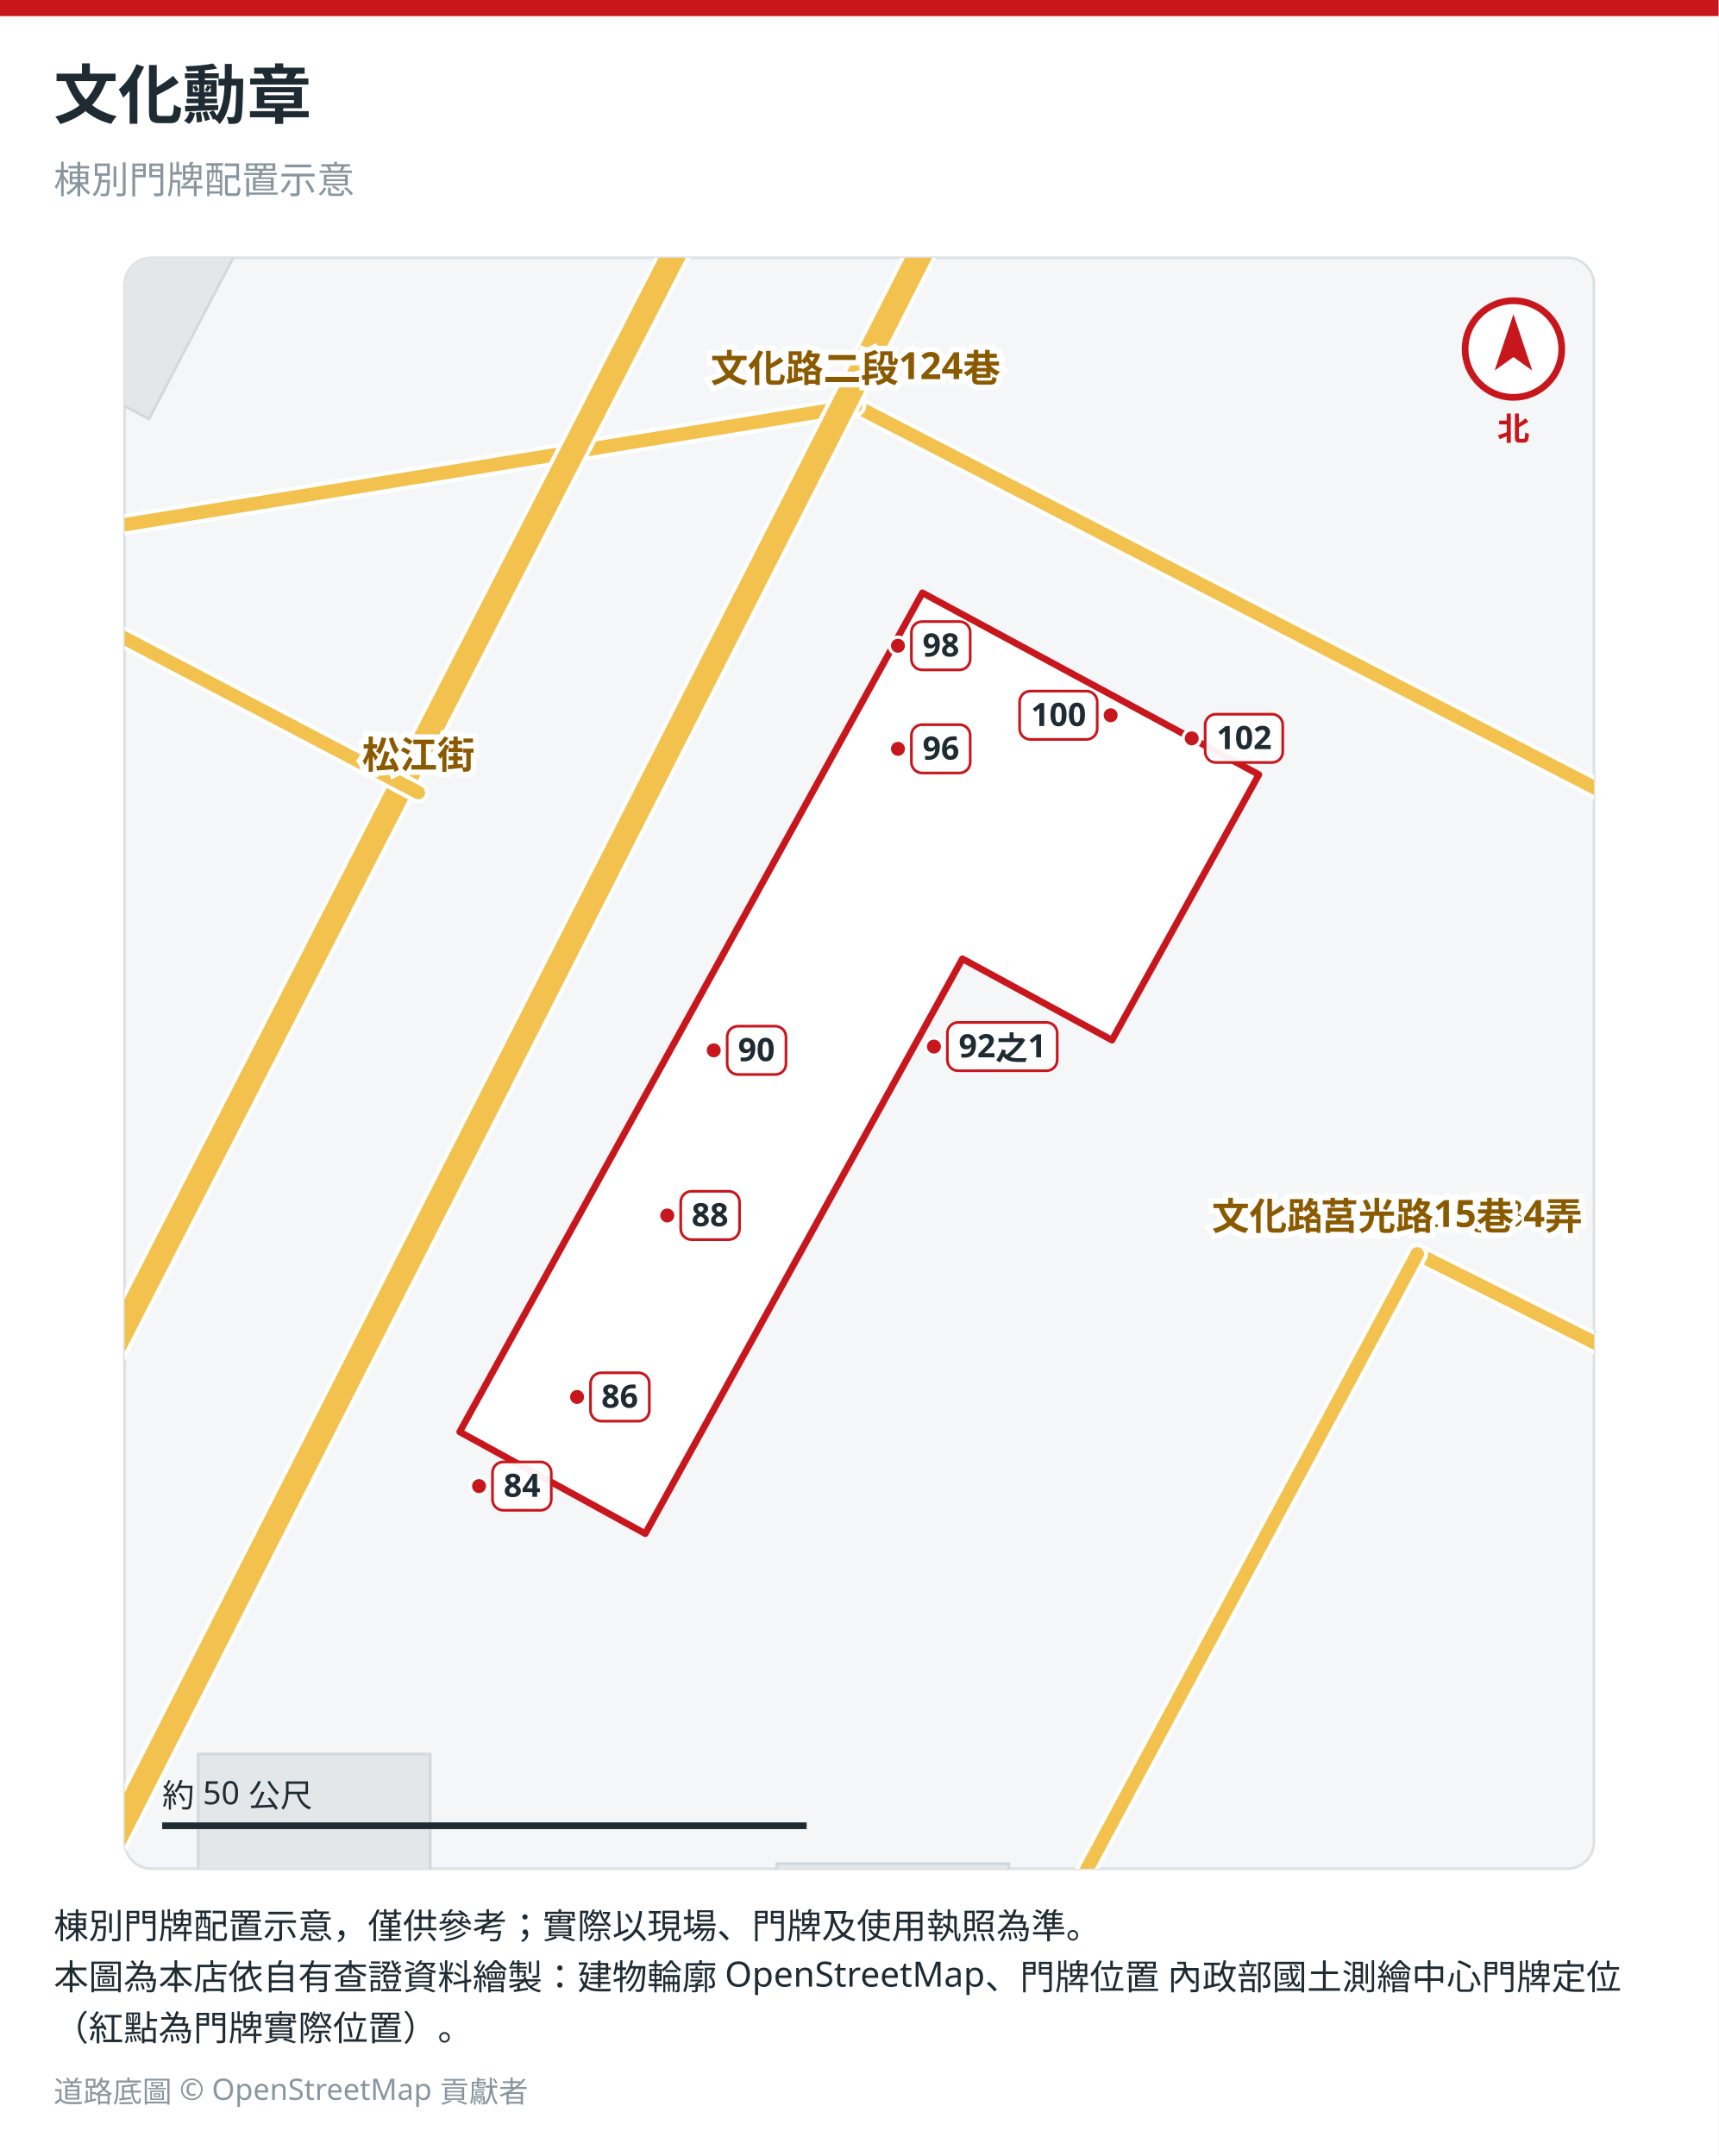
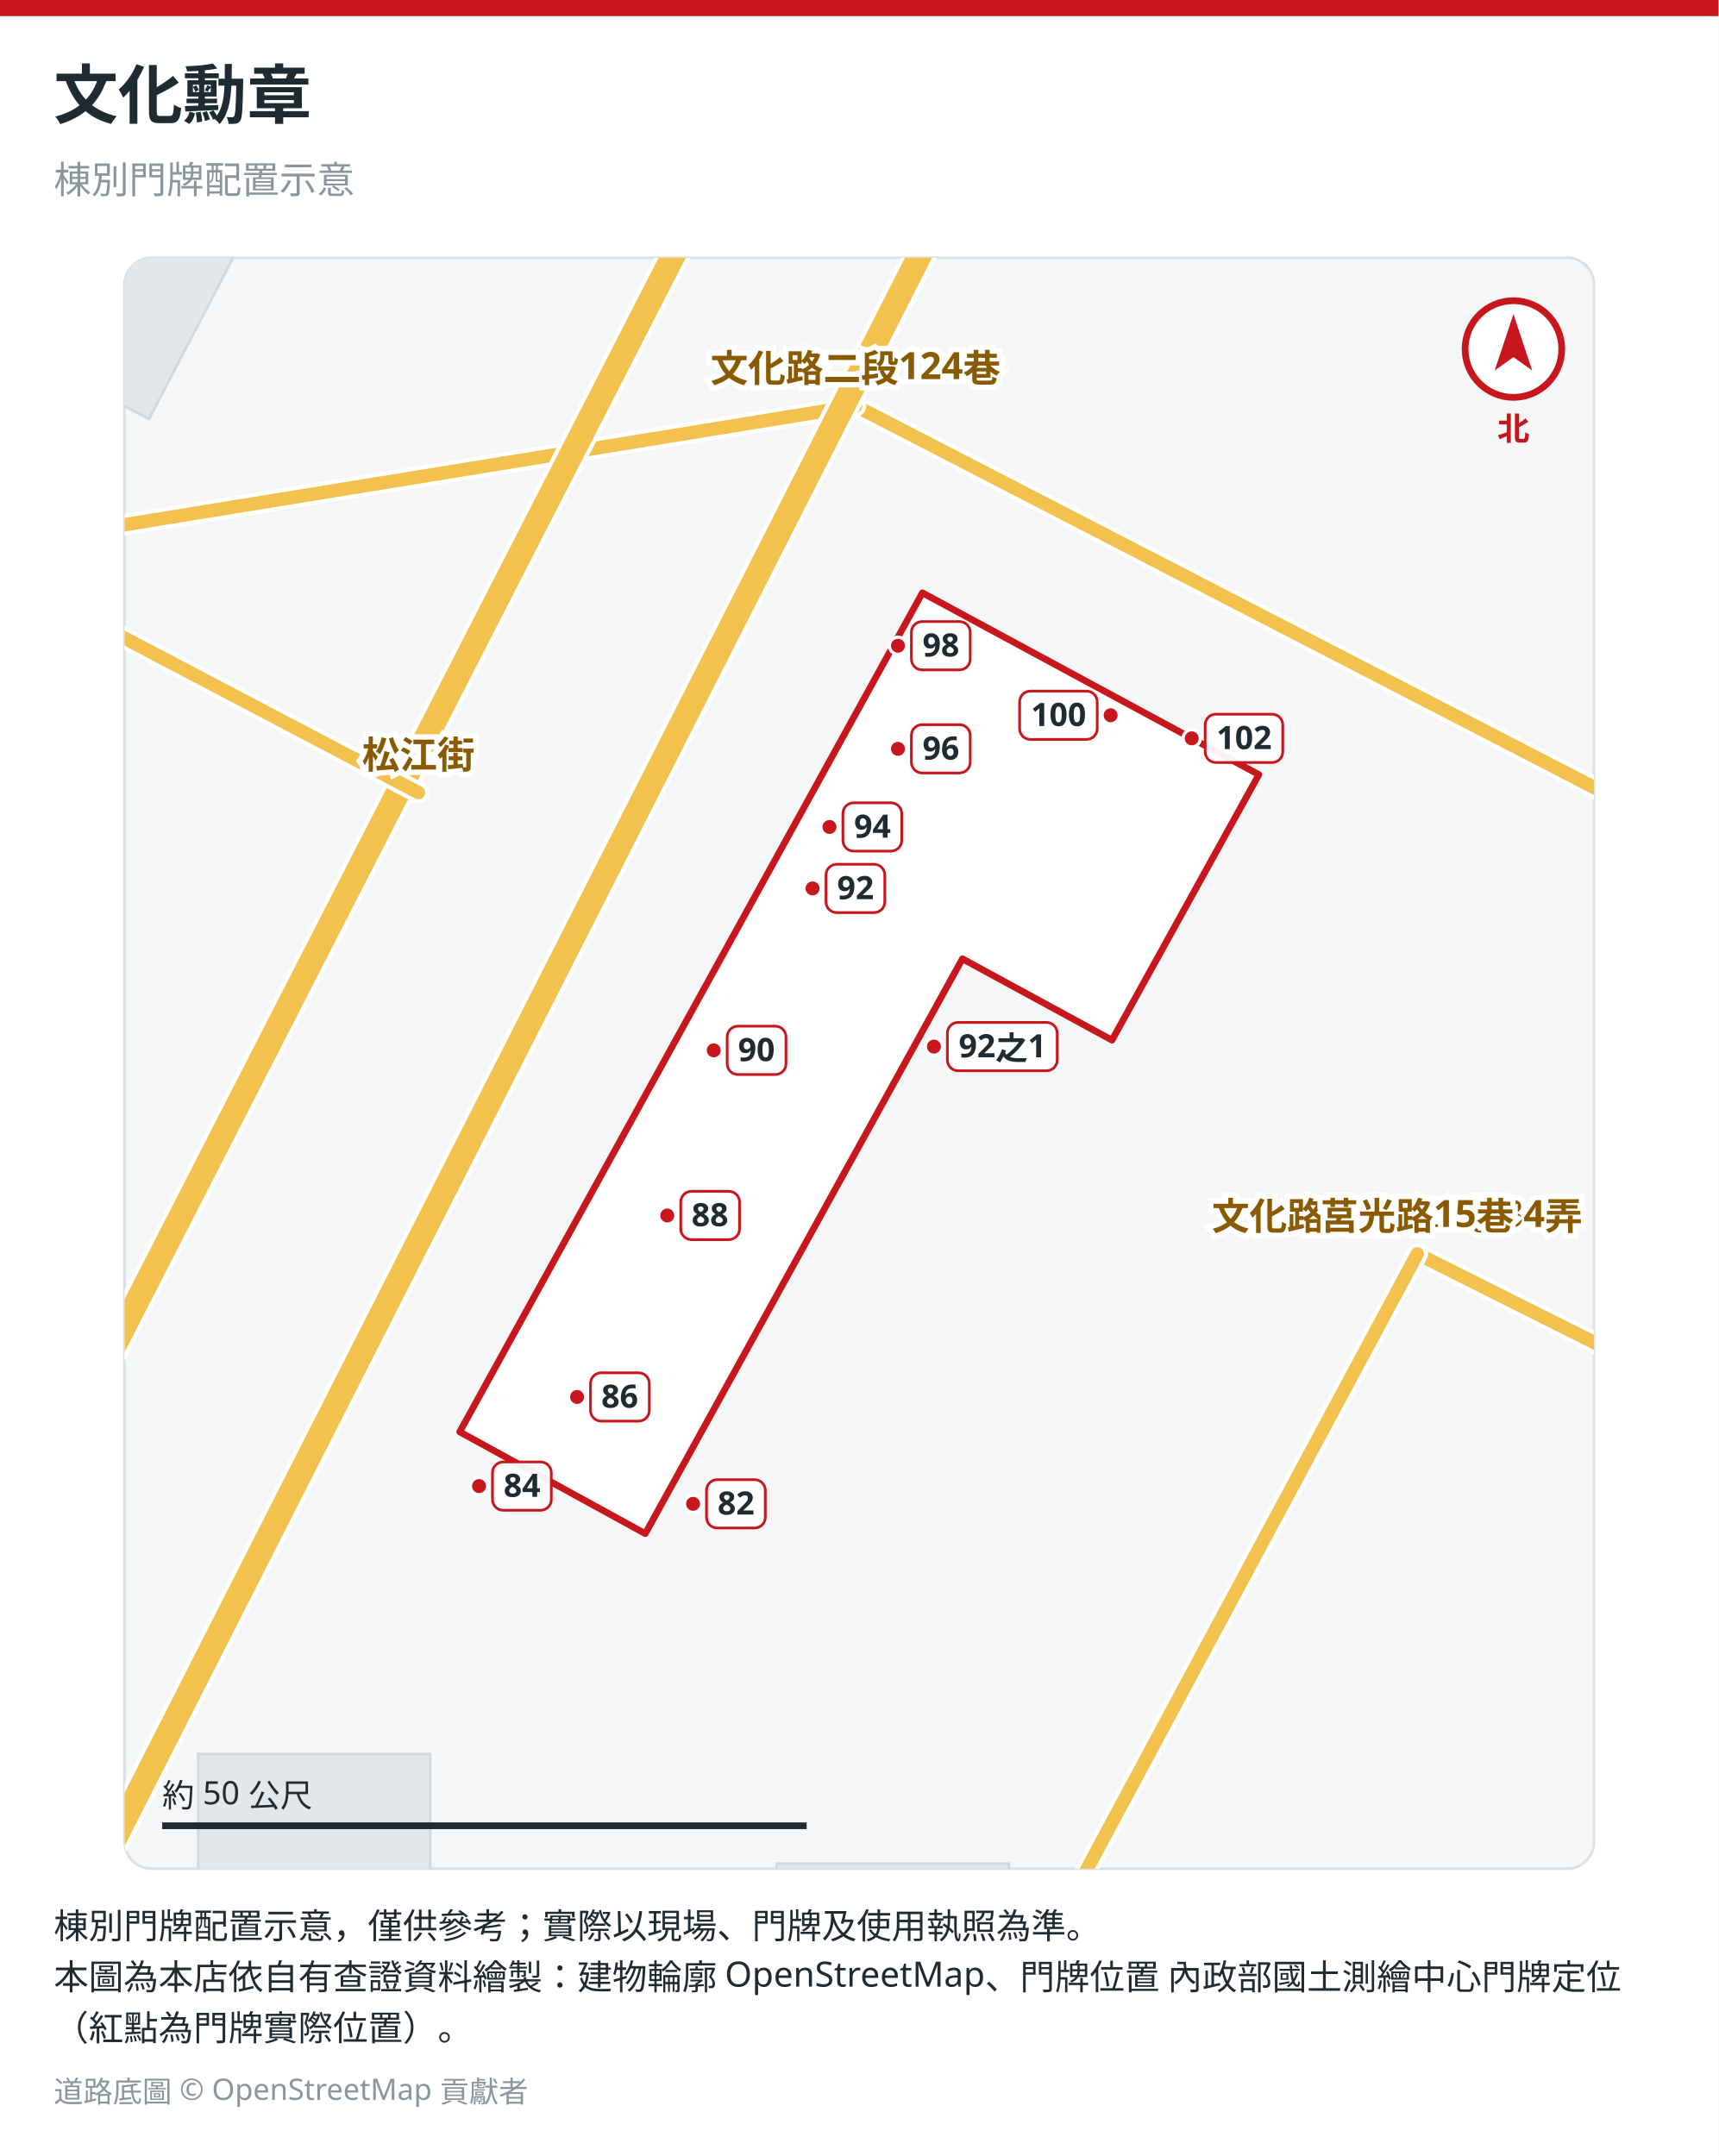
<svg xmlns="http://www.w3.org/2000/svg" viewBox="0 0 640 803" preserveAspectRatio="xMidYMin meet" style="width:100%;height:auto;max-width:1280px" font-family="Noto Sans TC, Microsoft JhengHei, PingFang TC, sans-serif">
  <rect width="100%" height="100%" fill="#FFFFFF" />
  <rect width="100%" height="6" fill="#C8161D" />
  <text x="20" y="44" font-size="24" font-weight="700" fill="#1F2B33">文化勳章</text>
  <text x="20" y="72" font-size="14" fill="#8A969E">棟別門牌配置示意</text>
  <defs>
    <clipPath id="c">
      <rect x="46.4" y="96.0" width="547.2" height="600.0" rx="10" />
    </clipPath>
  </defs>
  <rect x="46.4" y="96.0" width="547.2" height="600.0" rx="10" fill="#F4F6F7" stroke="#DCE1E5" />
  <g clip-path="url(#c)">
    <path d="M200.5,-33.6 L149.1,64.3 L113.1,45.6 L55.5,156.0 L-52.0,100.3 L-7.4,15.4 L15.7,27.4 L80.0,-95.5 Z" fill="#E3E7EA" stroke="#D2D8DC" stroke-width="1" />
    <path d="M321.0,925.9 L317.6,901.0 L353.6,840.0 L398.2,865.9 L352.2,945.1 Z" fill="#E3E7EA" stroke="#D2D8DC" stroke-width="1" />
    <path d="M141.4,836.2 L180.8,766.1 L219.7,787.2 L236.0,758.4 L315.7,802.6 L260.5,901.4 Z" fill="#E3E7EA" stroke="#D2D8DC" stroke-width="1" />
    <path d="M-229.6,-130.6 L-173.9,-156.0 L-142.2,-86.9 L-197.9,-61.9 Z" fill="#E3E7EA" stroke="#D2D8DC" stroke-width="1" />
    <path d="M871.5,53.3 L914.7,81.6 L815.8,229.0 L772.6,200.6 Z" fill="#E3E7EA" stroke="#D2D8DC" stroke-width="1" />
    <path d="M810.6,18.2 L853.8,47.0 L754.9,194.4 L711.7,165.6 Z" fill="#E3E7EA" stroke="#D2D8DC" stroke-width="1" />
    <path d="M-190.2,495.8 L-72.2,559.7 L-2.1,430.6 L-120.2,367.2 Z" fill="#E3E7EA" stroke="#D2D8DC" stroke-width="1" />
    <path d="M289.3,780.5 L375.7,780.5 L375.7,694.1 L289.3,694.1 Z" fill="#E3E7EA" stroke="#D2D8DC" stroke-width="1" />
    <path d="M73.8,739.7 L160.2,739.7 L160.2,653.3 L73.8,653.3 Z" fill="#E3E7EA" stroke="#D2D8DC" stroke-width="1" />
    <path d="M654.1,-2514.7 L453.0,-2423.0 L161.1,-2319.8 L9.9,-2221.9 L-54.9,-2145.6 L-147.0,-1968.0 L-284.3,-1586.4 L-338.6,-1371.8 L-376.5,-1122.2 L-383.2,-975.8 L-308.8,-331.7 L-256.0,-121.9 L-143.2,78.7 L-15.0,205.4" fill="none" stroke="#FFFFFF" stroke-width="8" stroke-linecap="round" stroke-linejoin="round" />
    <path d="M654.1,-2514.7 L453.0,-2423.0 L161.1,-2319.8 L9.9,-2221.9 L-54.9,-2145.6 L-147.0,-1968.0 L-284.3,-1586.4 L-338.6,-1371.8 L-376.5,-1122.2 L-383.2,-975.8 L-308.8,-331.7 L-256.0,-121.9 L-143.2,78.7 L-15.0,205.4" fill="none" stroke="#F2C14E" stroke-width="5" stroke-linecap="round" stroke-linejoin="round" />
    <path d="M-75.5,151.2 L-509.4,932.2" fill="none" stroke="#FFFFFF" stroke-width="8" stroke-linecap="round" stroke-linejoin="round" />
    <path d="M-75.5,151.2 L-509.4,932.2" fill="none" stroke="#F2C14E" stroke-width="5" stroke-linecap="round" stroke-linejoin="round" />
    <path d="M285.0,-647.0 L273.9,-601.4 L45.4,-146.4 L-22.7,-47.5 L-143.2,78.7" fill="none" stroke="#FFFFFF" stroke-width="8" stroke-linecap="round" stroke-linejoin="round" />
    <path d="M285.0,-647.0 L273.9,-601.4 L45.4,-146.4 L-22.7,-47.5 L-143.2,78.7" fill="none" stroke="#F2C14E" stroke-width="5" stroke-linecap="round" stroke-linejoin="round" />
    <path d="M-211.4,-42.7 L-903.5,314.4" fill="none" stroke="#FFFFFF" stroke-width="8" stroke-linecap="round" stroke-linejoin="round" />
    <path d="M-211.4,-42.7 L-903.5,314.4" fill="none" stroke="#F2C14E" stroke-width="5" stroke-linecap="round" stroke-linejoin="round" />
    <path d="M-416.8,1570.1 L-9.3,787.2" fill="none" stroke="#FFFFFF" stroke-width="12" stroke-linecap="round" stroke-linejoin="round" />
    <path d="M-416.8,1570.1 L-9.3,787.2" fill="none" stroke="#F2C14E" stroke-width="9" stroke-linecap="round" stroke-linejoin="round" />
    <path d="M1257.9,636.5 L318.6,151.2" fill="none" stroke="#FFFFFF" stroke-width="8" stroke-linecap="round" stroke-linejoin="round" />
    <path d="M1257.9,636.5 L318.6,151.2" fill="none" stroke="#F2C14E" stroke-width="5" stroke-linecap="round" stroke-linejoin="round" />
    <path d="M2326.9,1339.7 L1872.8,1354.1 L1391.4,1342.6 L867.2,1243.7 L568.2,1106.4 L-9.3,787.2" fill="none" stroke="#FFFFFF" stroke-width="8" stroke-linecap="round" stroke-linejoin="round" />
    <path d="M2326.9,1339.7 L1872.8,1354.1 L1391.4,1342.6 L867.2,1243.7 L568.2,1106.4 L-9.3,787.2" fill="none" stroke="#F2C14E" stroke-width="5" stroke-linecap="round" stroke-linejoin="round" />
    <path d="M-15.0,205.4 L318.6,151.2" fill="none" stroke="#FFFFFF" stroke-width="8" stroke-linecap="round" stroke-linejoin="round" />
    <path d="M-15.0,205.4 L318.6,151.2" fill="none" stroke="#F2C14E" stroke-width="5" stroke-linecap="round" stroke-linejoin="round" />
    <path d="M19.0,1475.5 L83.4,1272.0 L270.1,947.0" fill="none" stroke="#FFFFFF" stroke-width="8" stroke-linecap="round" stroke-linejoin="round" />
    <path d="M19.0,1475.5 L83.4,1272.0 L270.1,947.0" fill="none" stroke="#F2C14E" stroke-width="5" stroke-linecap="round" stroke-linejoin="round" />
    <path d="M831.2,617.3 L568.2,1106.4" fill="none" stroke="#FFFFFF" stroke-width="8" stroke-linecap="round" stroke-linejoin="round" />
    <path d="M831.2,617.3 L568.2,1106.4" fill="none" stroke="#F2C14E" stroke-width="5" stroke-linecap="round" stroke-linejoin="round" />
    <path d="M527.8,467.0 L975.2,691.2 L1054.4,534.2" fill="none" stroke="#FFFFFF" stroke-width="8" stroke-linecap="round" stroke-linejoin="round" />
    <path d="M527.8,467.0 L975.2,691.2 L1054.4,534.2" fill="none" stroke="#F2C14E" stroke-width="5" stroke-linecap="round" stroke-linejoin="round" />
    <path d="M611.4,-608.2 L-85.1,750.2" fill="none" stroke="#FFFFFF" stroke-width="12" stroke-linecap="round" stroke-linejoin="round" />
    <path d="M611.4,-608.2 L-85.1,750.2" fill="none" stroke="#F2C14E" stroke-width="9" stroke-linecap="round" stroke-linejoin="round" />
    <path d="M270.1,947.0 L527.8,467.0" fill="none" stroke="#FFFFFF" stroke-width="8" stroke-linecap="round" stroke-linejoin="round" />
    <path d="M270.1,947.0 L527.8,467.0" fill="none" stroke="#F2C14E" stroke-width="5" stroke-linecap="round" stroke-linejoin="round" />
    <path d="M-15.0,205.4 L155.8,295.2" fill="none" stroke="#FFFFFF" stroke-width="8" stroke-linecap="round" stroke-linejoin="round" />
    <path d="M-15.0,205.4 L155.8,295.2" fill="none" stroke="#F2C14E" stroke-width="5" stroke-linecap="round" stroke-linejoin="round" />
    <path d="M-85.1,750.2 L-377.9,1323.8" fill="none" stroke="#FFFFFF" stroke-width="12" stroke-linecap="round" stroke-linejoin="round" />
    <path d="M-85.1,750.2 L-377.9,1323.8" fill="none" stroke="#F2C14E" stroke-width="9" stroke-linecap="round" stroke-linejoin="round" />
    <path d="M-9.3,787.2 L-85.1,750.2" fill="none" stroke="#FFFFFF" stroke-width="8" stroke-linecap="round" stroke-linejoin="round" />
    <path d="M-9.3,787.2 L-85.1,750.2" fill="none" stroke="#F2C14E" stroke-width="5" stroke-linecap="round" stroke-linejoin="round" />
    <path d="M-9.3,787.2 L680.5,-569.8" fill="none" stroke="#FFFFFF" stroke-width="12" stroke-linecap="round" stroke-linejoin="round" />
    <path d="M-9.3,787.2 L680.5,-569.8" fill="none" stroke="#F2C14E" stroke-width="9" stroke-linecap="round" stroke-linejoin="round" />
    <path d="M343.5,220.8 L468.8,288.5 L414.1,387.4 L358.4,357.1 L240.3,571.2 L171.2,533.3 Z" fill="#FFFFFF" stroke="#C8161D" stroke-width="2.5" stroke-linejoin="round" />
  </g>
  <text x="318.6" y="142.2" font-size="14" font-weight="700" fill="#8A5A00" text-anchor="middle" stroke="#FFFFFF" stroke-width="4" paint-order="stroke">文化路二段124巷</text>
  <text x="520.3" y="458.0" font-size="14" font-weight="700" fill="#8A5A00" text-anchor="middle" stroke="#FFFFFF" stroke-width="4" paint-order="stroke">文化路二段124巷34弄</text>
  <text x="527.8" y="458.0" font-size="14" font-weight="700" fill="#8A5A00" text-anchor="middle" stroke="#FFFFFF" stroke-width="4" paint-order="stroke">莒光路15巷</text>
  <text x="155.8" y="286.2" font-size="14" font-weight="700" fill="#8A5A00" text-anchor="middle" stroke="#FFFFFF" stroke-width="4" paint-order="stroke">松江街</text>
  <circle cx="178.4" cy="553.5" r="3.2" fill="#C8161D" stroke="#FFFFFF" stroke-width="1.2" />
  <circle cx="214.9" cy="520.3" r="3.2" fill="#C8161D" stroke="#FFFFFF" stroke-width="1.2" />
  <circle cx="248.5" cy="452.7" r="3.2" fill="#C8161D" stroke="#FFFFFF" stroke-width="1.2" />
+   <circle cx="258.1" cy="560.1" r="3.2" fill="#C8161D" stroke="#FFFFFF" stroke-width="1.2" />
  <circle cx="265.8" cy="391.2" r="3.2" fill="#C8161D" stroke="#FFFFFF" stroke-width="1.2" />
+   <circle cx="302.6" cy="330.9" r="3.2" fill="#C8161D" stroke="#FFFFFF" stroke-width="1.2" />
+   <circle cx="308.9" cy="308.0" r="3.2" fill="#C8161D" stroke="#FFFFFF" stroke-width="1.2" />
  <circle cx="334.4" cy="240.5" r="3.2" fill="#C8161D" stroke="#FFFFFF" stroke-width="1.2" />
  <circle cx="334.4" cy="278.9" r="3.2" fill="#C8161D" stroke="#FFFFFF" stroke-width="1.2" />
  <circle cx="347.8" cy="389.8" r="3.2" fill="#C8161D" stroke="#FFFFFF" stroke-width="1.2" />
  <circle cx="413.6" cy="266.4" r="3.2" fill="#C8161D" stroke="#FFFFFF" stroke-width="1.2" />
  <circle cx="443.8" cy="275.0" r="3.2" fill="#C8161D" stroke="#FFFFFF" stroke-width="1.2" />
  <rect x="183.4" y="544.5" width="21.9" height="18.0" rx="4" fill="#FFFFFF" fill-opacity="0.94" stroke="#C8161D" stroke-width="1" />
  <text x="194.4" y="557.5" font-size="12" font-weight="700" fill="#1F2B33" text-anchor="middle">84</text>
  <rect x="219.9" y="511.3" width="21.9" height="18.0" rx="4" fill="#FFFFFF" fill-opacity="0.94" stroke="#C8161D" stroke-width="1" />
  <text x="230.8" y="524.3" font-size="12" font-weight="700" fill="#1F2B33" text-anchor="middle">86</text>
  <rect x="253.5" y="443.7" width="21.9" height="18.0" rx="4" fill="#FFFFFF" fill-opacity="0.94" stroke="#C8161D" stroke-width="1" />
  <text x="264.4" y="456.7" font-size="12" font-weight="700" fill="#1F2B33" text-anchor="middle">88</text>
+   <rect x="263.1" y="551.1" width="21.9" height="18.0" rx="4" fill="#FFFFFF" fill-opacity="0.94" stroke="#C8161D" stroke-width="1" />
+   <text x="274.1" y="564.1" font-size="12" font-weight="700" fill="#1F2B33" text-anchor="middle">82</text>
  <rect x="270.8" y="382.2" width="21.9" height="18.0" rx="4" fill="#FFFFFF" fill-opacity="0.94" stroke="#C8161D" stroke-width="1" />
  <text x="281.7" y="395.2" font-size="12" font-weight="700" fill="#1F2B33" text-anchor="middle">90</text>
+   <rect x="307.6" y="321.9" width="21.9" height="18.0" rx="4" fill="#FFFFFF" fill-opacity="0.94" stroke="#C8161D" stroke-width="1" />
+   <text x="318.6" y="334.9" font-size="12" font-weight="700" fill="#1F2B33" text-anchor="middle">92</text>
+   <rect x="313.9" y="299.0" width="21.9" height="18.0" rx="4" fill="#FFFFFF" fill-opacity="0.94" stroke="#C8161D" stroke-width="1" />
+   <text x="324.9" y="312.0" font-size="12" font-weight="700" fill="#1F2B33" text-anchor="middle">94</text>
  <rect x="339.4" y="231.5" width="21.9" height="18.0" rx="4" fill="#FFFFFF" fill-opacity="0.94" stroke="#C8161D" stroke-width="1" />
  <text x="350.4" y="244.5" font-size="12" font-weight="700" fill="#1F2B33" text-anchor="middle">98</text>
  <rect x="339.4" y="269.9" width="21.9" height="18.0" rx="4" fill="#FFFFFF" fill-opacity="0.94" stroke="#C8161D" stroke-width="1" />
  <text x="350.4" y="282.9" font-size="12" font-weight="700" fill="#1F2B33" text-anchor="middle">96</text>
  <rect x="352.8" y="380.8" width="40.9" height="18.0" rx="4" fill="#FFFFFF" fill-opacity="0.94" stroke="#C8161D" stroke-width="1" />
  <text x="373.3" y="393.8" font-size="12" font-weight="700" fill="#1F2B33" text-anchor="middle">92之1</text>
  <rect x="379.7" y="257.4" width="28.9" height="18.0" rx="4" fill="#FFFFFF" fill-opacity="0.94" stroke="#C8161D" stroke-width="1" />
  <text x="394.2" y="270.4" font-size="12" font-weight="700" fill="#1F2B33" text-anchor="middle">100</text>
  <rect x="448.8" y="266.0" width="28.9" height="18.0" rx="4" fill="#FFFFFF" fill-opacity="0.94" stroke="#C8161D" stroke-width="1" />
  <text x="463.3" y="279.0" font-size="12" font-weight="700" fill="#1F2B33" text-anchor="middle">102</text>
  <circle cx="563.6" cy="130.0" r="18" fill="#FFFFFF" stroke="#C8161D" stroke-width="2.5" />
  <path d="M563.6,117.0 L570.6,138.0 L563.6,133.0 L556.6,138.0 Z" fill="#C8161D" />
  <text x="563.6" y="164.0" font-size="12" font-weight="700" fill="#C8161D" text-anchor="middle">北</text>
  <line x1="60.4" y1="680.0" x2="300.4" y2="680.0" stroke="#1F2B33" stroke-width="2.5" />
  <text x="60.4" y="673.0" font-size="12" fill="#1F2B33">約 50 公尺</text>
  <text x="20" y="722.0" font-size="13" fill="#1F2B33">棟別門牌配置示意，僅供參考；實際以現場、門牌及使用執照為準。</text>
  <text x="20" y="741.0" font-size="13" fill="#1F2B33">本圖為本店依自有查證資料繪製：建物輪廓 OpenStreetMap、門牌位置 內政部國土測繪中心門牌定位</text>
  <text x="20" y="760.0" font-size="13" fill="#1F2B33">（紅點為門牌實際位置）。</text>
  <text x="20" y="783.0" font-size="11" fill="#8A969E">道路底圖 © OpenStreetMap 貢獻者</text>
</svg>
